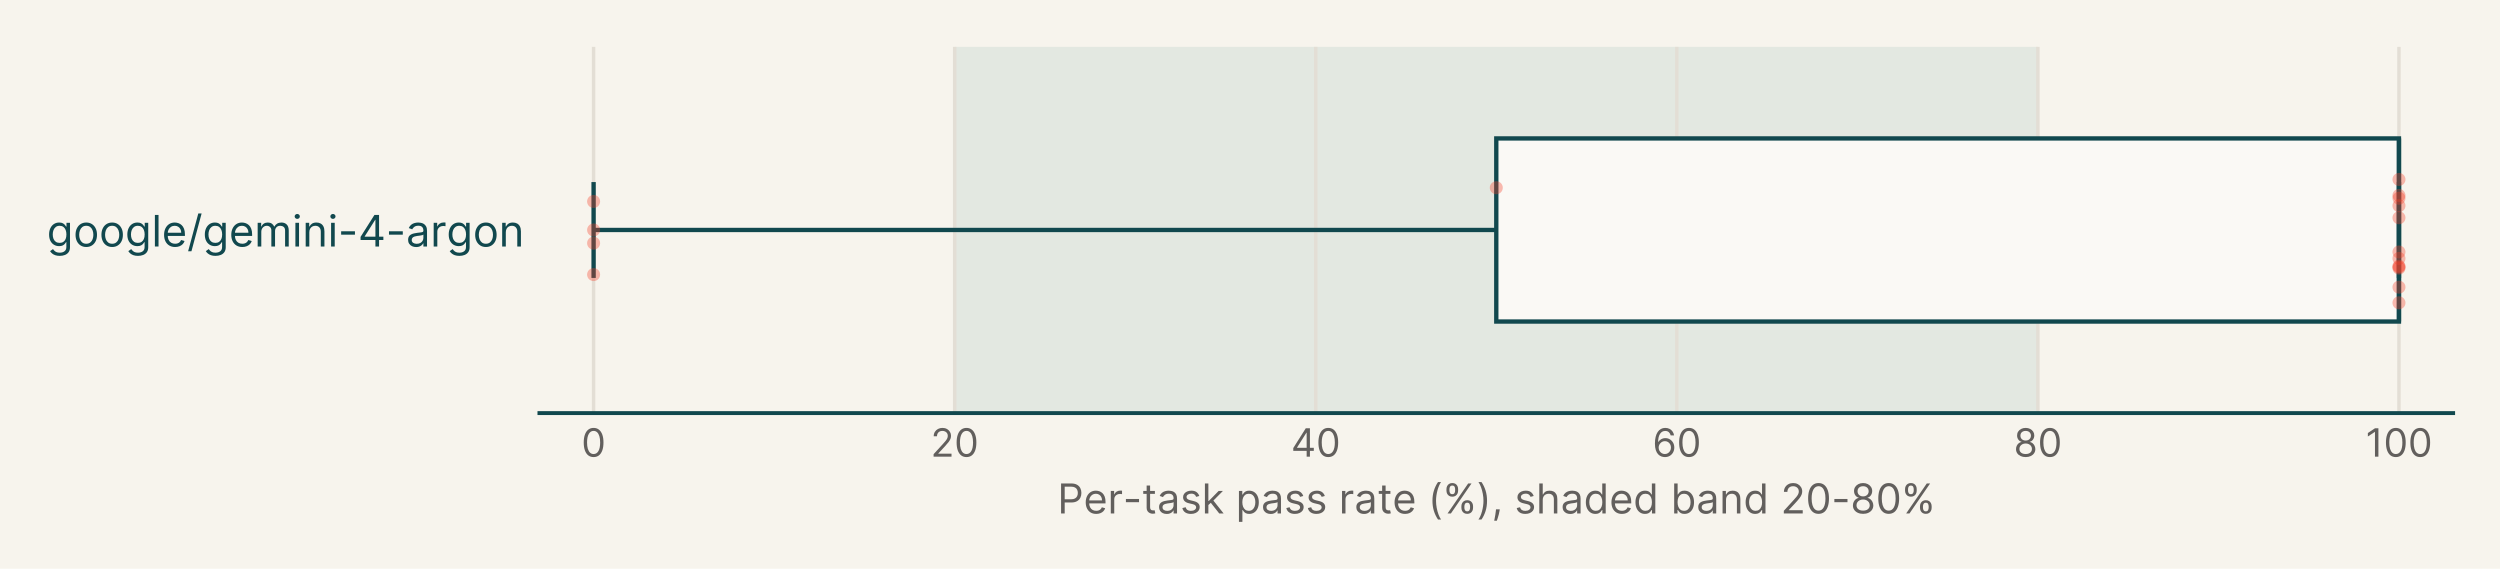
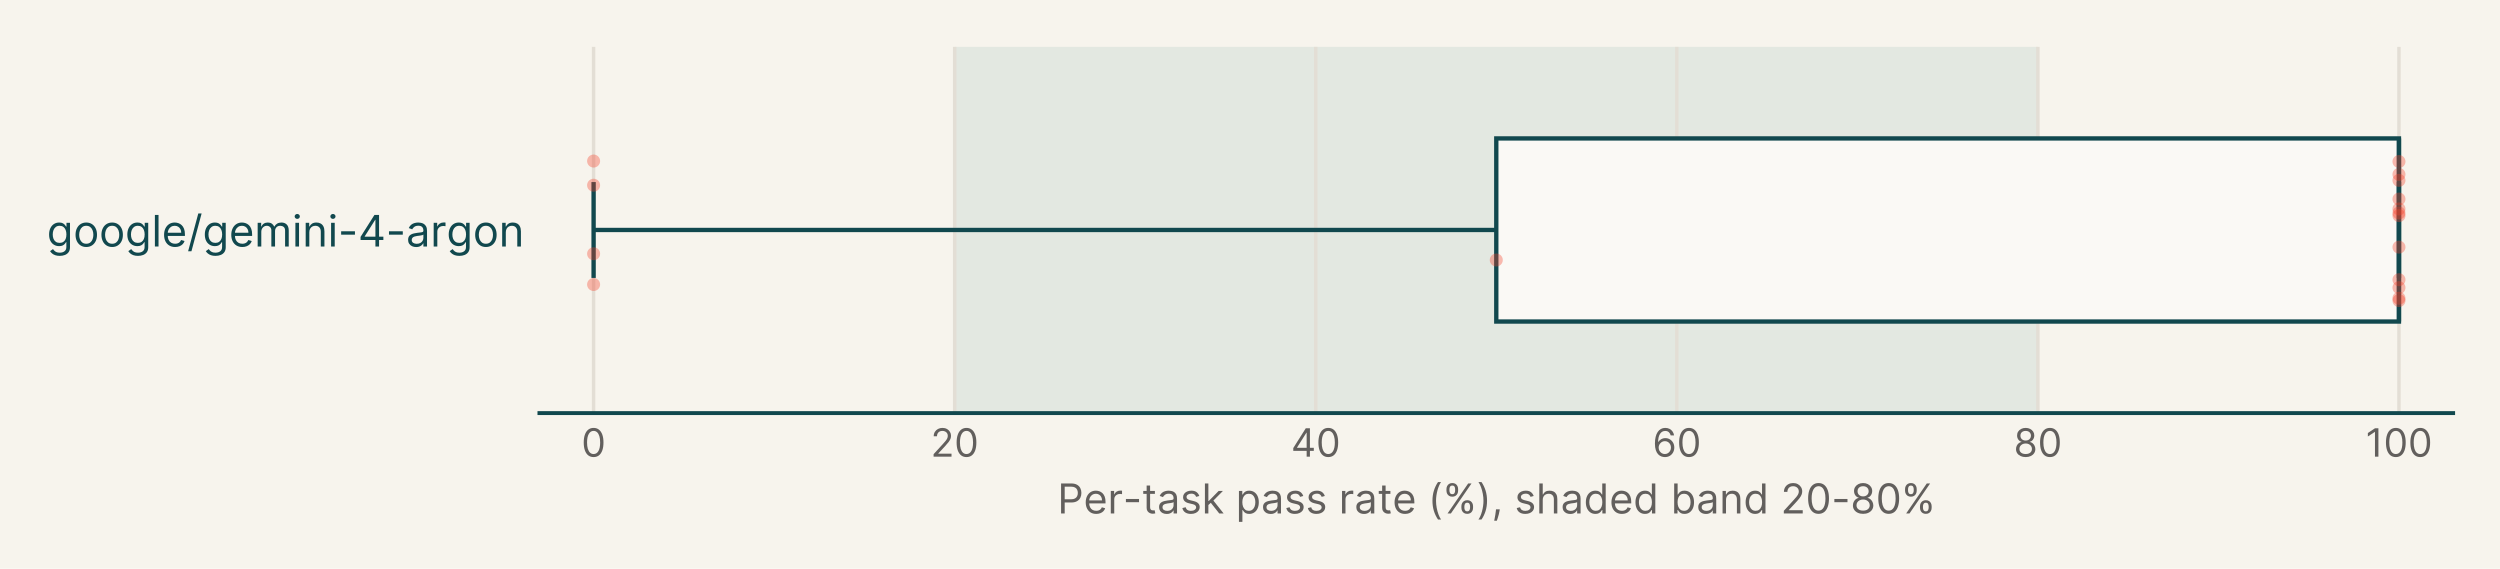
<svg xmlns="http://www.w3.org/2000/svg" xmlns:xlink="http://www.w3.org/1999/xlink" width="576pt" height="131.04pt" viewBox="0 0 576 131.04" version="1.1">
  <defs>
    <style type="text/css">*{stroke-linejoin: round; stroke-linecap: butt}</style>
  </defs>
  <g id="figure_1">
    <g id="patch_1">
      <path d="M 0 131.04  L 576 131.04  L 576 0  L 0 0  z " style="fill: #f7f4ed" />
    </g>
    <g id="axes_1">
      <g id="patch_2">
        <path d="M 124.287 95.177  L 565.2 95.177  L 565.2 10.8  L 124.287 10.8  z " style="fill: #f7f4ed" />
      </g>
      <g id="patch_3">
-         <path d="M 219.957 95.177  L 469.53 95.177  L 469.53 10.8  L 219.957 10.8  z " clip-path="url(#pc305ca8ac4)" style="fill: #1f6f6a; fill-opacity: 0.09" />
+         <path d="M 219.957 95.177  L 469.53 95.177  L 469.53 10.8  L 219.957 10.8  z " clip-path="url(#pf0c676d564)" style="fill: #1f6f6a; fill-opacity: 0.09" />
      </g>
      <g id="matplotlib.axis_1">
        <g id="xtick_1">
          <g id="line2d_1">
-             <path d="M 136.766 95.177  L 136.766 10.8  " clip-path="url(#pc305ca8ac4)" style="fill: none; stroke: #e3ded5; stroke-width: 0.8; stroke-linecap: square" />
+             <path d="M 136.766 95.177  L 136.766 10.8  " clip-path="url(#pf0c676d564)" style="fill: none; stroke: #e3ded5; stroke-width: 0.8; stroke-linecap: square" />
          </g>
          <g id="line2d_2" />
          <g id="text_1">
            <g style="fill: #625f5d" transform="translate(133.9537 105.2228) scale(0.09 -0.09)">
              <defs>
                <path id="Inter-Regular-30" d="M 2000 -64  Q 1486 -64 1125 217  Q 764 498 573 1033  Q 382 1568 382 2327  Q 382 3082 574 3617  Q 766 4152 1128 4435  Q 1491 4718 2000 4718  Q 2509 4718 2871 4435  Q 3234 4152 3426 3617  Q 3618 3082 3618 2327  Q 3618 1568 3427 1033  Q 3236 498 2875 217  Q 2514 -64 2000 -64  z M 2000 436  Q 2509 436 2791 927  Q 3073 1418 3073 2327  Q 3073 2932 2944 3357  Q 2816 3782 2576 4004  Q 2336 4227 2000 4227  Q 1496 4227 1211 3730  Q 927 3234 927 2327  Q 927 1723 1054 1300  Q 1182 877 1421 656  Q 1661 436 2000 436  z " transform="scale(0.015625)" />
              </defs>
              <use xlink:href="#Inter-Regular-30" />
            </g>
          </g>
        </g>
        <g id="xtick_2">
          <g id="line2d_3">
-             <path d="M 219.957 95.177  L 219.957 10.8  " clip-path="url(#pc305ca8ac4)" style="fill: none; stroke: #e3ded5; stroke-width: 0.8; stroke-linecap: square" />
+             <path d="M 219.957 95.177  L 219.957 10.8  " clip-path="url(#pf0c676d564)" style="fill: none; stroke: #e3ded5; stroke-width: 0.8; stroke-linecap: square" />
          </g>
          <g id="line2d_4" />
          <g id="text_2">
            <g style="fill: #625f5d" transform="translate(214.4215 105.2228) scale(0.09 -0.09)">
              <defs>
                <path id="Inter-Regular-32" d="M 482 0  L 482 409  L 2018 2091  Q 2289 2386 2464 2605  Q 2639 2825 2724 3019  Q 2809 3214 2809 3427  Q 2809 3673 2692 3852  Q 2575 4032 2373 4129  Q 2171 4227 1918 4227  Q 1650 4227 1451 4117  Q 1252 4007 1144 3809  Q 1036 3611 1036 3345  L 500 3345  Q 500 3755 688 4064  Q 877 4373 1203 4545  Q 1530 4718 1936 4718  Q 2346 4718 2661 4545  Q 2977 4373 3156 4079  Q 3336 3786 3336 3427  Q 3336 3170 3244 2926  Q 3152 2682 2926 2383  Q 2700 2084 2300 1655  L 1255 536  L 1255 500  L 3418 500  L 3418 0  L 482 0  z " transform="scale(0.015625)" />
              </defs>
              <use xlink:href="#Inter-Regular-32" />
              <use xlink:href="#Inter-Regular-30" x="60.511" />
            </g>
          </g>
        </g>
        <g id="xtick_3">
          <g id="line2d_5">
-             <path d="M 303.148 95.177  L 303.148 10.8  " clip-path="url(#pc305ca8ac4)" style="fill: none; stroke: #e3ded5; stroke-width: 0.8; stroke-linecap: square" />
+             <path d="M 303.148 95.177  L 303.148 10.8  " clip-path="url(#pf0c676d564)" style="fill: none; stroke: #e3ded5; stroke-width: 0.8; stroke-linecap: square" />
          </g>
          <g id="line2d_6" />
          <g id="text_3">
            <g style="fill: #625f5d" transform="translate(297.4466 105.2228) scale(0.09 -0.09)">
              <defs>
                <path id="Inter-Regular-34" d="M 373 955  L 373 1418  L 2418 4655  L 2755 4655  L 2755 3936  L 2527 3936  L 982 1491  L 982 1455  L 3736 1455  L 3736 955  L 373 955  z M 2564 0  L 2564 1095  L 2564 1311  L 2564 4655  L 3100 4655  L 3100 0  L 2564 0  z " transform="scale(0.015625)" />
              </defs>
              <use xlink:href="#Inter-Regular-34" />
              <use xlink:href="#Inter-Regular-30" x="64.205" />
            </g>
          </g>
        </g>
        <g id="xtick_4">
          <g id="line2d_7">
-             <path d="M 386.339 95.177  L 386.339 10.8  " clip-path="url(#pc305ca8ac4)" style="fill: none; stroke: #e3ded5; stroke-width: 0.8; stroke-linecap: square" />
+             <path d="M 386.339 95.177  L 386.339 10.8  " clip-path="url(#pf0c676d564)" style="fill: none; stroke: #e3ded5; stroke-width: 0.8; stroke-linecap: square" />
          </g>
          <g id="line2d_8" />
          <g id="text_4">
            <g style="fill: #625f5d" transform="translate(380.7206 105.2228) scale(0.09 -0.09)">
              <defs>
                <path id="Inter-Regular-36" d="M 2027 -64  Q 1741 -59 1454 45  Q 1168 150 932 399  Q 696 648 552 1074  Q 409 1500 409 2145  Q 409 2764 525 3242  Q 641 3720 861 4048  Q 1082 4377 1394 4547  Q 1707 4718 2100 4718  Q 2491 4718 2796 4562  Q 3102 4407 3295 4129  Q 3489 3852 3546 3491  L 2991 3491  Q 2914 3805 2691 4011  Q 2468 4218 2100 4218  Q 1559 4218 1249 3747  Q 939 3277 936 2427  L 973 2427  Q 1100 2620 1276 2757  Q 1452 2895 1666 2970  Q 1880 3045 2118 3045  Q 2518 3045 2850 2846  Q 3182 2648 3382 2299  Q 3582 1950 3582 1500  Q 3582 1068 3389 710  Q 3196 352 2847 142  Q 2498 -68 2027 -64  z M 2027 436  Q 2314 436 2542 579  Q 2771 723 2903 964  Q 3036 1205 3036 1500  Q 3036 1789 2908 2026  Q 2780 2264 2556 2404  Q 2332 2545 2046 2545  Q 1830 2545 1643 2460  Q 1457 2375 1317 2227  Q 1177 2080 1097 1890  Q 1018 1700 1018 1491  Q 1018 1214 1149 973  Q 1280 732 1508 584  Q 1736 436 2027 436  z " transform="scale(0.015625)" />
              </defs>
              <use xlink:href="#Inter-Regular-36" />
              <use xlink:href="#Inter-Regular-30" x="62.358" />
            </g>
          </g>
        </g>
        <g id="xtick_5">
          <g id="line2d_9">
-             <path d="M 469.53 95.177  L 469.53 10.8  " clip-path="url(#pc305ca8ac4)" style="fill: none; stroke: #e3ded5; stroke-width: 0.8; stroke-linecap: square" />
+             <path d="M 469.53 95.177  L 469.53 10.8  " clip-path="url(#pf0c676d564)" style="fill: none; stroke: #e3ded5; stroke-width: 0.8; stroke-linecap: square" />
          </g>
          <g id="line2d_10" />
          <g id="text_5">
            <g style="fill: #625f5d" transform="translate(463.9433 105.2228) scale(0.09 -0.09)">
              <defs>
                <path id="Inter-Regular-38" d="M 1973 -64  Q 1505 -64 1147 103  Q 789 270 589 564  Q 389 859 391 1236  Q 389 1532 507 1783  Q 625 2034 830 2203  Q 1036 2373 1291 2418  L 1291 2445  Q 957 2532 759 2821  Q 561 3111 564 3482  Q 561 3836 743 4115  Q 925 4395 1244 4556  Q 1564 4718 1973 4718  Q 2377 4718 2695 4556  Q 3014 4395 3197 4115  Q 3380 3836 3382 3482  Q 3380 3111 3181 2821  Q 2982 2532 2655 2445  L 2655 2418  Q 2907 2373 3109 2203  Q 3311 2034 3431 1783  Q 3552 1532 3555 1236  Q 3552 859 3351 564  Q 3150 270 2794 103  Q 2439 -64 1973 -64  z M 1973 436  Q 2289 436 2518 538  Q 2748 641 2873 827  Q 2998 1014 3000 1264  Q 2998 1527 2864 1729  Q 2730 1932 2499 2048  Q 2268 2164 1973 2164  Q 1675 2164 1442 2048  Q 1209 1932 1076 1729  Q 943 1527 946 1264  Q 943 1014 1067 827  Q 1191 641 1423 538  Q 1655 436 1973 436  z M 1973 2645  Q 2223 2645 2417 2745  Q 2611 2845 2722 3025  Q 2834 3205 2836 3445  Q 2834 3682 2725 3858  Q 2616 4034 2423 4130  Q 2230 4227 1973 4227  Q 1711 4227 1516 4130  Q 1321 4034 1214 3858  Q 1107 3682 1109 3445  Q 1107 3205 1217 3025  Q 1327 2845 1522 2745  Q 1718 2645 1973 2645  z " transform="scale(0.015625)" />
              </defs>
              <use xlink:href="#Inter-Regular-38" />
              <use xlink:href="#Inter-Regular-30" x="61.648" />
            </g>
          </g>
        </g>
        <g id="xtick_6">
          <g id="line2d_11">
-             <path d="M 552.721 95.177  L 552.721 10.8  " clip-path="url(#pc305ca8ac4)" style="fill: none; stroke: #e3ded5; stroke-width: 0.8; stroke-linecap: square" />
+             <path d="M 552.721 95.177  L 552.721 10.8  " clip-path="url(#pf0c676d564)" style="fill: none; stroke: #e3ded5; stroke-width: 0.8; stroke-linecap: square" />
          </g>
          <g id="line2d_12" />
          <g id="text_6">
            <g style="fill: #625f5d" transform="translate(545.006 105.2228) scale(0.09 -0.09)">
              <defs>
                <path id="Inter-Regular-31" d="M 2118 4655  L 2118 0  L 1555 0  L 1555 4064  L 1527 4064  L 391 3309  L 391 3882  L 1555 4655  L 2118 4655  z " transform="scale(0.015625)" />
              </defs>
              <use xlink:href="#Inter-Regular-31" />
              <use xlink:href="#Inter-Regular-30" x="46.449" />
              <use xlink:href="#Inter-Regular-30" x="108.949" />
            </g>
          </g>
        </g>
        <g id="text_7">
          <g style="fill: #625f5d" transform="translate(243.6341 118.297) scale(0.095 -0.095)">
            <defs>
              <path id="Inter-Regular-50" d="M 564 0  L 564 4655  L 2136 4655  Q 2684 4655 3033 4458  Q 3382 4261 3550 3927  Q 3718 3593 3718 3182  Q 3718 2770 3551 2434  Q 3384 2098 3036 1899  Q 2689 1700 2146 1700  L 1018 1700  L 1018 2200  L 2127 2200  Q 2502 2200 2729 2329  Q 2957 2459 3060 2680  Q 3164 2902 3164 3182  Q 3164 3461 3060 3681  Q 2957 3902 2727 4028  Q 2498 4155 2118 4155  L 1127 4155  L 1127 0  L 564 0  z " transform="scale(0.015625)" />
              <path id="Inter-Regular-65" d="M 1955 -73  Q 1450 -73 1085 151  Q 721 375 524 778  Q 327 1182 327 1718  Q 327 2255 524 2665  Q 721 3075 1074 3305  Q 1427 3536 1900 3536  Q 2173 3536 2439 3445  Q 2705 3355 2923 3151  Q 3141 2948 3270 2614  Q 3400 2280 3400 1791  L 3400 1564  L 709 1564  L 709 2027  L 2855 2027  Q 2855 2323 2738 2554  Q 2621 2786 2406 2920  Q 2191 3055 1900 3055  Q 1580 3055 1347 2897  Q 1114 2739 989 2486  Q 864 2234 864 1945  L 864 1636  Q 864 1241 1001 967  Q 1139 693 1384 551  Q 1630 409 1955 409  Q 2166 409 2337 469  Q 2509 530 2634 651  Q 2759 773 2827 955  L 3346 809  Q 3264 545 3070 346  Q 2877 148 2593 37  Q 2309 -73 1955 -73  z " transform="scale(0.015625)" />
              <path id="Inter-Regular-72" d="M 491 0  L 491 3491  L 1009 3491  L 1009 2964  L 1046 2964  Q 1141 3223 1391 3384  Q 1641 3545 1955 3545  Q 2014 3545 2102 3543  Q 2191 3541 2236 3536  L 2236 2991  Q 2209 2998 2112 3012  Q 2016 3027 1909 3027  Q 1655 3027 1456 2921  Q 1257 2816 1142 2630  Q 1027 2445 1027 2209  L 1027 0  L 491 0  z " transform="scale(0.015625)" />
              <path id="Inter-Regular-2d" d="M 2491 2245  L 2491 1745  L 455 1745  L 455 2245  L 2491 2245  z " transform="scale(0.015625)" />
              <path id="Inter-Regular-74" d="M 2009 3491  L 2009 3036  L 200 3036  L 200 3491  L 2009 3491  z M 727 4327  L 1264 4327  L 1264 1000  Q 1264 773 1331 660  Q 1398 548 1503 510  Q 1609 473 1727 473  Q 1816 473 1873 483  Q 1930 493 1964 500  L 2073 18  Q 2018 -2 1920 -23  Q 1823 -45 1673 -45  Q 1446 -45 1228 52  Q 1011 150 869 350  Q 727 550 727 855  L 727 4327  z " transform="scale(0.015625)" />
              <path id="Inter-Regular-61" d="M 1518 -82  Q 1186 -82 916 44  Q 646 170 486 410  Q 327 650 327 991  Q 327 1291 445 1478  Q 564 1666 761 1773  Q 959 1880 1199 1933  Q 1439 1986 1682 2018  Q 2000 2059 2199 2080  Q 2398 2102 2490 2154  Q 2582 2207 2582 2336  L 2582 2355  Q 2582 2691 2399 2877  Q 2216 3064 1846 3064  Q 1461 3064 1243 2895  Q 1025 2727 936 2536  L 427 2718  Q 564 3036 792 3214  Q 1021 3393 1292 3464  Q 1564 3536 1827 3536  Q 1996 3536 2215 3496  Q 2434 3457 2640 3334  Q 2846 3211 2982 2963  Q 3118 2716 3118 2300  L 3118 0  L 2582 0  L 2582 473  L 2555 473  Q 2500 359 2373 229  Q 2246 100 2034 9  Q 1823 -82 1518 -82  z M 1600 400  Q 1918 400 2137 525  Q 2357 650 2469 847  Q 2582 1045 2582 1264  L 2582 1755  Q 2548 1714 2433 1681  Q 2318 1648 2169 1624  Q 2021 1600 1881 1583  Q 1741 1566 1655 1555  Q 1446 1527 1265 1467  Q 1084 1407 974 1287  Q 864 1168 864 964  Q 864 684 1072 542  Q 1280 400 1600 400  z " transform="scale(0.015625)" />
              <path id="Inter-Regular-73" d="M 2964 2709  L 2482 2573  Q 2436 2693 2348 2808  Q 2261 2923 2111 2998  Q 1961 3073 1727 3073  Q 1407 3073 1194 2926  Q 982 2780 982 2555  Q 982 2355 1127 2239  Q 1273 2123 1582 2045  L 2100 1918  Q 2568 1805 2797 1572  Q 3027 1339 3027 973  Q 3027 673 2855 436  Q 2684 200 2377 63  Q 2071 -73 1664 -73  Q 1130 -73 780 159  Q 430 391 336 836  L 846 964  Q 918 682 1121 541  Q 1325 400 1655 400  Q 2030 400 2251 560  Q 2473 720 2473 945  Q 2473 1127 2345 1251  Q 2218 1375 1955 1436  L 1373 1573  Q 893 1686 669 1926  Q 446 2166 446 2527  Q 446 2823 613 3050  Q 780 3277 1069 3406  Q 1359 3536 1727 3536  Q 2246 3536 2542 3309  Q 2839 3082 2964 2709  z " transform="scale(0.015625)" />
              <path id="Inter-Regular-6b" d="M 991 1273  L 982 1936  L 1091 1936  L 2618 3491  L 3282 3491  L 1655 1845  L 1609 1845  L 991 1273  z M 491 0  L 491 4655  L 1027 4655  L 1027 0  L 491 0  z M 2709 0  L 1346 1727  L 1727 2100  L 3391 0  L 2709 0  z " transform="scale(0.015625)" />
              <path id="Inter-Regular-20" transform="scale(0.015625)" />
              <path id="Inter-Regular-70" d="M 491 -1309  L 491 3491  L 1009 3491  L 1009 2936  L 1073 2936  Q 1132 3027 1237 3169  Q 1343 3311 1542 3423  Q 1741 3536 2082 3536  Q 2523 3536 2859 3315  Q 3196 3095 3384 2690  Q 3573 2286 3573 1736  Q 3573 1182 3384 776  Q 3196 370 2861 148  Q 2527 -73 2091 -73  Q 1755 -73 1552 39  Q 1350 152 1241 296  Q 1132 441 1073 536  L 1027 536  L 1027 -1309  L 491 -1309  z M 1018 1745  Q 1018 1350 1134 1049  Q 1250 748 1473 578  Q 1696 409 2018 409  Q 2355 409 2581 587  Q 2807 766 2921 1069  Q 3036 1373 3036 1745  Q 3036 2114 2923 2410  Q 2811 2707 2585 2881  Q 2359 3055 2018 3055  Q 1691 3055 1468 2890  Q 1246 2725 1132 2430  Q 1018 2136 1018 1745  z " transform="scale(0.015625)" />
              <path id="Inter-Regular-28" d="M 682 1964  Q 682 2823 906 3544  Q 1130 4266 1546 4873  L 2018 4873  Q 1855 4648 1713 4319  Q 1571 3991 1464 3599  Q 1357 3207 1296 2788  Q 1236 2370 1236 1964  Q 1236 1423 1341 866  Q 1446 309 1623 -168  Q 1800 -645 2018 -945  L 1546 -945  Q 1130 -339 906 383  Q 682 1105 682 1964  z " transform="scale(0.015625)" />
              <path id="Inter-Regular-25" d="M 2855 873  L 2855 1118  Q 2855 1373 2960 1585  Q 3066 1798 3269 1926  Q 3473 2055 3764 2055  Q 4059 2055 4259 1926  Q 4459 1798 4561 1585  Q 4664 1373 4664 1118  L 4664 873  Q 4664 618 4560 405  Q 4457 193 4256 64  Q 4055 -64 3764 -64  Q 3468 -64 3266 64  Q 3064 193 2959 405  Q 2855 618 2855 873  z M 3318 1118  L 3318 873  Q 3318 661 3418 494  Q 3518 327 3764 327  Q 4002 327 4101 494  Q 4200 661 4200 873  L 4200 1118  Q 4200 1330 4104 1497  Q 4009 1664 3764 1664  Q 3525 1664 3421 1497  Q 3318 1330 3318 1118  z M 536 3536  L 536 3782  Q 536 4036 642 4248  Q 748 4461 951 4589  Q 1155 4718 1446 4718  Q 1741 4718 1941 4589  Q 2141 4461 2243 4248  Q 2346 4036 2346 3782  L 2346 3536  Q 2346 3282 2242 3069  Q 2139 2857 1937 2728  Q 1736 2600 1446 2600  Q 1150 2600 948 2728  Q 746 2857 641 3069  Q 536 3282 536 3536  z M 1000 3782  L 1000 3536  Q 1000 3325 1100 3158  Q 1200 2991 1446 2991  Q 1684 2991 1783 3158  Q 1882 3325 1882 3536  L 1882 3782  Q 1882 3993 1786 4160  Q 1691 4327 1446 4327  Q 1207 4327 1103 4160  Q 1000 3993 1000 3782  z M 709 0  L 3909 4655  L 4427 4655  L 1227 0  L 709 0  z " transform="scale(0.015625)" />
              <path id="Inter-Regular-29" d="M 1636 1964  Q 1636 1105 1412 383  Q 1189 -339 773 -945  L 300 -945  Q 464 -720 606 -392  Q 748 -64 854 328  Q 961 720 1021 1139  Q 1082 1559 1082 1964  Q 1082 2505 977 3061  Q 873 3618 695 4095  Q 518 4573 300 4873  L 773 4873  Q 1189 4266 1412 3544  Q 1636 2823 1636 1964  z " transform="scale(0.015625)" />
              <path id="Inter-Regular-2c" d="M 1291 636  L 1255 391  Q 1216 132 1137 -163  Q 1059 -459 975 -720  Q 891 -982 836 -1136  L 427 -1136  Q 457 -991 504 -752  Q 552 -514 601 -219  Q 650 75 682 382  L 709 636  L 1291 636  z " transform="scale(0.015625)" />
              <path id="Inter-Regular-68" d="M 1027 2100  L 1027 0  L 491 0  L 491 4655  L 1027 4655  L 1027 2945  L 1073 2945  Q 1196 3216 1442 3376  Q 1689 3536 2100 3536  Q 2457 3536 2725 3394  Q 2993 3252 3142 2960  Q 3291 2668 3291 2218  L 3291 0  L 2755 0  L 2755 2182  Q 2755 2598 2540 2826  Q 2325 3055 1946 3055  Q 1682 3055 1474 2943  Q 1266 2832 1146 2618  Q 1027 2405 1027 2100  z " transform="scale(0.015625)" />
              <path id="Inter-Regular-64" d="M 1809 -73  Q 1373 -73 1039 148  Q 705 370 516 776  Q 327 1182 327 1736  Q 327 2286 516 2690  Q 705 3095 1041 3315  Q 1377 3536 1818 3536  Q 2159 3536 2358 3423  Q 2557 3311 2662 3169  Q 2768 3027 2827 2936  L 2873 2936  L 2873 4655  L 3409 4655  L 3409 0  L 2891 0  L 2891 536  L 2827 536  Q 2768 441 2659 296  Q 2550 152 2348 39  Q 2146 -73 1809 -73  z M 1882 409  Q 2205 409 2427 578  Q 2650 748 2766 1049  Q 2882 1350 2882 1745  Q 2882 2136 2768 2430  Q 2655 2725 2432 2890  Q 2209 3055 1882 3055  Q 1541 3055 1315 2881  Q 1089 2707 976 2410  Q 864 2114 864 1745  Q 864 1373 978 1069  Q 1093 766 1319 587  Q 1546 409 1882 409  z " transform="scale(0.015625)" />
              <path id="Inter-Regular-62" d="M 564 0  L 564 4655  L 1100 4655  L 1100 2936  L 1146 2936  Q 1205 3027 1310 3169  Q 1416 3311 1615 3423  Q 1814 3536 2155 3536  Q 2596 3536 2932 3315  Q 3268 3095 3457 2690  Q 3646 2286 3646 1736  Q 3646 1182 3457 776  Q 3268 370 2934 148  Q 2600 -73 2164 -73  Q 1827 -73 1625 39  Q 1423 152 1314 296  Q 1205 441 1146 536  L 1082 536  L 1082 0  L 564 0  z M 1091 1745  Q 1091 1350 1207 1049  Q 1323 748 1545 578  Q 1768 409 2091 409  Q 2427 409 2653 587  Q 2880 766 2994 1069  Q 3109 1373 3109 1745  Q 3109 2114 2996 2410  Q 2884 2707 2658 2881  Q 2432 3055 2091 3055  Q 1764 3055 1541 2890  Q 1318 2725 1204 2430  Q 1091 2136 1091 1745  z " transform="scale(0.015625)" />
              <path id="Inter-Regular-6e" d="M 1027 2100  L 1027 0  L 491 0  L 491 3491  L 1009 3491  L 1009 2945  L 1055 2945  Q 1177 3211 1427 3373  Q 1677 3536 2073 3536  Q 2427 3536 2693 3392  Q 2959 3248 3107 2956  Q 3255 2664 3255 2218  L 3255 0  L 2718 0  L 2718 2182  Q 2718 2593 2504 2824  Q 2291 3055 1918 3055  Q 1661 3055 1460 2943  Q 1259 2832 1143 2618  Q 1027 2405 1027 2100  z " transform="scale(0.015625)" />
            </defs>
            <use xlink:href="#Inter-Regular-50" />
            <use xlink:href="#Inter-Regular-65" x="63.494" />
            <use xlink:href="#Inter-Regular-72" x="121.733" />
            <use xlink:href="#Inter-Regular-2d" x="158.949" />
            <use xlink:href="#Inter-Regular-74" x="204.972" />
            <use xlink:href="#Inter-Regular-61" x="241.335" />
            <use xlink:href="#Inter-Regular-73" x="297.727" />
            <use xlink:href="#Inter-Regular-6b" x="350" />
            <use xlink:href="#Inter-Regular-20" x="404.403" />
            <use xlink:href="#Inter-Regular-70" x="432.528" />
            <use xlink:href="#Inter-Regular-61" x="493.466" />
            <use xlink:href="#Inter-Regular-73" x="549.858" />
            <use xlink:href="#Inter-Regular-73" x="602.131" />
            <use xlink:href="#Inter-Regular-20" x="654.404" />
            <use xlink:href="#Inter-Regular-72" x="682.529" />
            <use xlink:href="#Inter-Regular-61" x="719.744" />
            <use xlink:href="#Inter-Regular-74" x="776.136" />
            <use xlink:href="#Inter-Regular-65" x="812.5" />
            <use xlink:href="#Inter-Regular-20" x="870.739" />
            <use xlink:href="#Inter-Regular-28" x="898.864" />
            <use xlink:href="#Inter-Regular-25" x="935.085" />
            <use xlink:href="#Inter-Regular-29" x="1016.335" />
            <use xlink:href="#Inter-Regular-2c" x="1052.557" />
            <use xlink:href="#Inter-Regular-20" x="1080.54" />
            <use xlink:href="#Inter-Regular-73" x="1108.665" />
            <use xlink:href="#Inter-Regular-68" x="1160.938" />
            <use xlink:href="#Inter-Regular-61" x="1220.029" />
            <use xlink:href="#Inter-Regular-64" x="1276.421" />
            <use xlink:href="#Inter-Regular-65" x="1338.495" />
            <use xlink:href="#Inter-Regular-64" x="1396.733" />
            <use xlink:href="#Inter-Regular-20" x="1458.807" />
            <use xlink:href="#Inter-Regular-62" x="1486.932" />
            <use xlink:href="#Inter-Regular-61" x="1549.006" />
            <use xlink:href="#Inter-Regular-6e" x="1605.398" />
            <use xlink:href="#Inter-Regular-64" x="1663.921" />
            <use xlink:href="#Inter-Regular-20" x="1725.995" />
            <use xlink:href="#Inter-Regular-32" x="1754.12" />
            <use xlink:href="#Inter-Regular-30" x="1814.631" />
            <use xlink:href="#Inter-Regular-2d" x="1877.131" />
            <use xlink:href="#Inter-Regular-38" x="1923.154" />
            <use xlink:href="#Inter-Regular-30" x="1984.801" />
            <use xlink:href="#Inter-Regular-25" x="2047.302" />
          </g>
        </g>
      </g>
      <g id="matplotlib.axis_2">
        <g id="ytick_1">
          <g id="line2d_13" />
          <g id="text_8">
            <g style="fill: #11484e" transform="translate(10.8 56.79539) scale(0.1 -0.1)">
              <defs>
                <path id="Inter-Regular-67" d="M 1900 -1382  Q 1511 -1382 1231 -1283  Q 952 -1184 767 -1024  Q 582 -864 473 -682  L 900 -382  Q 973 -477 1084 -601  Q 1196 -725 1390 -817  Q 1584 -909 1900 -909  Q 2323 -909 2598 -704  Q 2873 -500 2873 -64  L 2873 645  L 2827 645  Q 2768 550 2660 410  Q 2552 270 2351 162  Q 2150 55 1809 55  Q 1386 55 1051 255  Q 716 455 521 836  Q 327 1218 327 1764  Q 327 2300 516 2699  Q 705 3098 1041 3317  Q 1377 3536 1818 3536  Q 2159 3536 2360 3423  Q 2561 3311 2669 3169  Q 2777 3027 2836 2936  L 2891 2936  L 2891 3491  L 3409 3491  L 3409 -100  Q 3409 -550 3205 -833  Q 3002 -1116 2660 -1249  Q 2318 -1382 1900 -1382  z M 1882 536  Q 2205 536 2427 684  Q 2650 832 2766 1109  Q 2882 1386 2882 1773  Q 2882 2150 2768 2438  Q 2655 2727 2432 2891  Q 2209 3055 1882 3055  Q 1541 3055 1315 2882  Q 1089 2709 976 2418  Q 864 2127 864 1773  Q 864 1409 978 1130  Q 1093 852 1319 694  Q 1546 536 1882 536  z " transform="scale(0.015625)" />
                <path id="Inter-Regular-6f" d="M 1909 -73  Q 1436 -73 1080 152  Q 725 377 526 781  Q 327 1186 327 1727  Q 327 2273 526 2679  Q 725 3086 1080 3311  Q 1436 3536 1909 3536  Q 2382 3536 2737 3311  Q 3093 3086 3292 2679  Q 3491 2273 3491 1727  Q 3491 1186 3292 781  Q 3093 377 2737 152  Q 2382 -73 1909 -73  z M 1909 409  Q 2268 409 2500 593  Q 2732 777 2843 1077  Q 2955 1377 2955 1727  Q 2955 2077 2843 2379  Q 2732 2682 2500 2868  Q 2268 3055 1909 3055  Q 1550 3055 1318 2868  Q 1086 2682 975 2379  Q 864 2077 864 1727  Q 864 1377 975 1077  Q 1086 777 1318 593  Q 1550 409 1909 409  z " transform="scale(0.015625)" />
                <path id="Inter-Regular-6c" d="M 1027 4655  L 1027 0  L 491 0  L 491 4655  L 1027 4655  z " transform="scale(0.015625)" />
                <path id="Inter-Regular-2f" d="M 2136 4873  L 636 -700  L 146 -700  L 1646 4873  L 2136 4873  z " transform="scale(0.015625)" />
                <path id="Inter-Regular-6d" d="M 491 0  L 491 3491  L 1009 3491  L 1009 2945  L 1055 2945  Q 1164 3225 1407 3380  Q 1650 3536 1991 3536  Q 2336 3536 2567 3380  Q 2798 3225 2927 2945  L 2964 2945  Q 3098 3216 3366 3376  Q 3634 3536 4009 3536  Q 4477 3536 4775 3244  Q 5073 2952 5073 2336  L 5073 0  L 4536 0  L 4536 2336  Q 4536 2723 4325 2889  Q 4114 3055 3827 3055  Q 3459 3055 3257 2833  Q 3055 2611 3055 2273  L 3055 0  L 2509 0  L 2509 2391  Q 2509 2689 2316 2872  Q 2123 3055 1818 3055  Q 1609 3055 1428 2943  Q 1248 2832 1137 2635  Q 1027 2439 1027 2182  L 1027 0  L 491 0  z " transform="scale(0.015625)" />
                <path id="Inter-Regular-69" d="M 491 0  L 491 3491  L 1027 3491  L 1027 0  L 491 0  z M 764 4073  Q 607 4073 494 4179  Q 382 4286 382 4436  Q 382 4586 494 4693  Q 607 4800 764 4800  Q 921 4800 1033 4693  Q 1146 4586 1146 4436  Q 1146 4286 1033 4179  Q 921 4073 764 4073  z " transform="scale(0.015625)" />
              </defs>
              <use xlink:href="#Inter-Regular-67" />
              <use xlink:href="#Inter-Regular-6f" x="60.938" />
              <use xlink:href="#Inter-Regular-6f" x="120.597" />
              <use xlink:href="#Inter-Regular-67" x="180.256" />
              <use xlink:href="#Inter-Regular-6c" x="241.193" />
              <use xlink:href="#Inter-Regular-65" x="264.915" />
              <use xlink:href="#Inter-Regular-2f" x="323.153" />
              <use xlink:href="#Inter-Regular-67" x="358.807" />
              <use xlink:href="#Inter-Regular-65" x="419.744" />
              <use xlink:href="#Inter-Regular-6d" x="477.983" />
              <use xlink:href="#Inter-Regular-69" x="564.915" />
              <use xlink:href="#Inter-Regular-6e" x="588.636" />
              <use xlink:href="#Inter-Regular-69" x="647.159" />
              <use xlink:href="#Inter-Regular-2d" x="670.881" />
              <use xlink:href="#Inter-Regular-34" x="716.904" />
              <use xlink:href="#Inter-Regular-2d" x="781.108" />
              <use xlink:href="#Inter-Regular-61" x="827.131" />
              <use xlink:href="#Inter-Regular-72" x="883.523" />
              <use xlink:href="#Inter-Regular-67" x="920.739" />
              <use xlink:href="#Inter-Regular-6f" x="981.676" />
              <use xlink:href="#Inter-Regular-6e" x="1041.335" />
            </g>
          </g>
        </g>
      </g>
      <g id="patch_4">
-         <path d="M 344.744 31.894  L 344.744 74.083  L 552.721 74.083  L 552.721 31.894  L 344.744 31.894  z " clip-path="url(#pc305ca8ac4)" style="fill: #faf9f5; stroke: #11484e; stroke-linejoin: miter" />
+         <path d="M 344.744 31.894  L 344.744 74.083  L 552.721 74.083  L 552.721 31.894  L 344.744 31.894  z " clip-path="url(#pf0c676d564)" style="fill: #faf9f5; stroke: #11484e; stroke-linejoin: miter" />
      </g>
      <g id="line2d_14">
-         <path d="M 344.744 52.988  L 136.766 52.988  " clip-path="url(#pc305ca8ac4)" style="fill: none; stroke: #11484e" />
+         <path d="M 344.744 52.988  L 136.766 52.988  " clip-path="url(#pf0c676d564)" style="fill: none; stroke: #11484e" />
      </g>
      <g id="line2d_15">
-         <path d="M 552.721 52.988  L 552.721 52.988  " clip-path="url(#pc305ca8ac4)" style="fill: none; stroke: #11484e" />
+         <path d="M 552.721 52.988  L 552.721 52.988  " clip-path="url(#pf0c676d564)" style="fill: none; stroke: #11484e" />
      </g>
      <g id="line2d_16">
-         <path d="M 136.766 42.441  L 136.766 63.535  " clip-path="url(#pc305ca8ac4)" style="fill: none; stroke: #11484e; stroke-linecap: square" />
+         <path d="M 136.766 42.441  L 136.766 63.535  " clip-path="url(#pf0c676d564)" style="fill: none; stroke: #11484e; stroke-linecap: square" />
      </g>
      <g id="line2d_17">
-         <path d="M 552.721 42.441  L 552.721 63.535  " clip-path="url(#pc305ca8ac4)" style="fill: none; stroke: #11484e; stroke-linecap: square" />
+         <path d="M 552.721 42.441  L 552.721 63.535  " clip-path="url(#pf0c676d564)" style="fill: none; stroke: #11484e; stroke-linecap: square" />
      </g>
      <g id="line2d_18" />
      <g id="line2d_19">
-         <path d="M 552.721 31.894  L 552.721 74.083  " clip-path="url(#pc305ca8ac4)" style="fill: none; stroke: #11484e" />
+         <path d="M 552.721 31.894  L 552.721 74.083  " clip-path="url(#pf0c676d564)" style="fill: none; stroke: #11484e" />
      </g>
      <g id="patch_5">
        <path d="M 124.287 95.177  L 565.2 95.177  " style="fill: none; stroke: #11484e; stroke-width: 0.9; stroke-linejoin: miter; stroke-linecap: square" />
      </g>
      <g id="PathCollection_1">
        <defs>
-           <path id="m55162012ff" d="M 0 1.5  C 0.398 1.5 0.779 1.342 1.061 1.061  C 1.342 0.779 1.5 0.398 1.5 0  C 1.5 -0.398 1.342 -0.779 1.061 -1.061  C 0.779 -1.342 0.398 -1.5 0 -1.5  C -0.398 -1.5 -0.779 -1.342 -1.061 -1.061  C -1.342 -0.779 -1.5 -0.398 -1.5 0  C -1.5 0.398 -1.342 0.779 -1.061 1.061  C -0.779 1.342 -0.398 1.5 0 1.5  z " />
+           <path id="m5cf1a99565" d="M 0 1.5  C 0.398 1.5 0.779 1.342 1.061 1.061  C 1.342 0.779 1.5 0.398 1.5 0  C 1.5 -0.398 1.342 -0.779 1.061 -1.061  C 0.779 -1.342 0.398 -1.5 0 -1.5  C -0.398 -1.5 -0.779 -1.342 -1.061 -1.061  C -1.342 -0.779 -1.5 -0.398 -1.5 0  C -1.5 0.398 -1.342 0.779 -1.061 1.061  C -0.779 1.342 -0.398 1.5 0 1.5  z " />
        </defs>
-         <g clip-path="url(#pc305ca8ac4)">
-           <use xlink:href="#m55162012ff" x="552.721" y="69.77" style="fill: #f44029; fill-opacity: 0.35" />
-           <use xlink:href="#m55162012ff" x="552.721" y="59.543" style="fill: #f44029; fill-opacity: 0.35" />
-           <use xlink:href="#m55162012ff" x="552.721" y="61.524" style="fill: #f44029; fill-opacity: 0.35" />
-           <use xlink:href="#m55162012ff" x="552.721" y="47.396" style="fill: #f44029; fill-opacity: 0.35" />
-           <use xlink:href="#m55162012ff" x="136.766" y="63.263" style="fill: #f44029; fill-opacity: 0.35" />
-           <use xlink:href="#m55162012ff" x="136.766" y="52.984" style="fill: #f44029; fill-opacity: 0.35" />
-           <use xlink:href="#m55162012ff" x="552.721" y="58.064" style="fill: #f44029; fill-opacity: 0.35" />
-           <use xlink:href="#m55162012ff" x="552.721" y="61.777" style="fill: #f44029; fill-opacity: 0.35" />
-           <use xlink:href="#m55162012ff" x="552.721" y="50.176" style="fill: #f44029; fill-opacity: 0.35" />
-           <use xlink:href="#m55162012ff" x="552.721" y="61.318" style="fill: #f44029; fill-opacity: 0.35" />
-           <use xlink:href="#m55162012ff" x="136.766" y="46.419" style="fill: #f44029; fill-opacity: 0.35" />
-           <use xlink:href="#m55162012ff" x="552.721" y="45.668" style="fill: #f44029; fill-opacity: 0.35" />
-           <use xlink:href="#m55162012ff" x="552.721" y="41.345" style="fill: #f44029; fill-opacity: 0.35" />
-           <use xlink:href="#m55162012ff" x="552.721" y="66.16" style="fill: #f44029; fill-opacity: 0.35" />
-           <use xlink:href="#m55162012ff" x="552.721" y="45.03" style="fill: #f44029; fill-opacity: 0.35" />
-           <use xlink:href="#m55162012ff" x="344.744" y="43.254" style="fill: #f44029; fill-opacity: 0.35" />
-           <use xlink:href="#m55162012ff" x="136.766" y="56.021" style="fill: #f44029; fill-opacity: 0.35" />
+         <g clip-path="url(#pf0c676d564)">
+           <use xlink:href="#m5cf1a99565" x="552.721" y="66.283" style="fill: #f44029; fill-opacity: 0.35" />
+           <use xlink:href="#m5cf1a99565" x="552.721" y="49.072" style="fill: #f44029; fill-opacity: 0.35" />
+           <use xlink:href="#m5cf1a99565" x="552.721" y="49.675" style="fill: #f44029; fill-opacity: 0.35" />
+           <use xlink:href="#m5cf1a99565" x="552.721" y="40.177" style="fill: #f44029; fill-opacity: 0.35" />
+           <use xlink:href="#m5cf1a99565" x="136.766" y="65.549" style="fill: #f44029; fill-opacity: 0.35" />
+           <use xlink:href="#m5cf1a99565" x="136.766" y="37.106" style="fill: #f44029; fill-opacity: 0.35" />
+           <use xlink:href="#m5cf1a99565" x="552.721" y="64.445" style="fill: #f44029; fill-opacity: 0.35" />
+           <use xlink:href="#m5cf1a99565" x="552.721" y="41.56" style="fill: #f44029; fill-opacity: 0.35" />
+           <use xlink:href="#m5cf1a99565" x="552.721" y="68.713" style="fill: #f44029; fill-opacity: 0.35" />
+           <use xlink:href="#m5cf1a99565" x="552.721" y="69.253" style="fill: #f44029; fill-opacity: 0.35" />
+           <use xlink:href="#m5cf1a99565" x="136.766" y="42.677" style="fill: #f44029; fill-opacity: 0.35" />
+           <use xlink:href="#m5cf1a99565" x="552.721" y="37.22" style="fill: #f44029; fill-opacity: 0.35" />
+           <use xlink:href="#m5cf1a99565" x="552.721" y="45.867" style="fill: #f44029; fill-opacity: 0.35" />
+           <use xlink:href="#m5cf1a99565" x="552.721" y="56.941" style="fill: #f44029; fill-opacity: 0.35" />
+           <use xlink:href="#m5cf1a99565" x="552.721" y="48.142" style="fill: #f44029; fill-opacity: 0.35" />
+           <use xlink:href="#m5cf1a99565" x="344.744" y="59.906" style="fill: #f44029; fill-opacity: 0.35" />
+           <use xlink:href="#m5cf1a99565" x="136.766" y="58.465" style="fill: #f44029; fill-opacity: 0.35" />
        </g>
      </g>
    </g>
  </g>
  <defs>
-     <clipPath id="pc305ca8ac4">
+     <clipPath id="pf0c676d564">
      <rect x="124.287" y="10.8" width="440.913" height="84.377" />
    </clipPath>
  </defs>
</svg>
